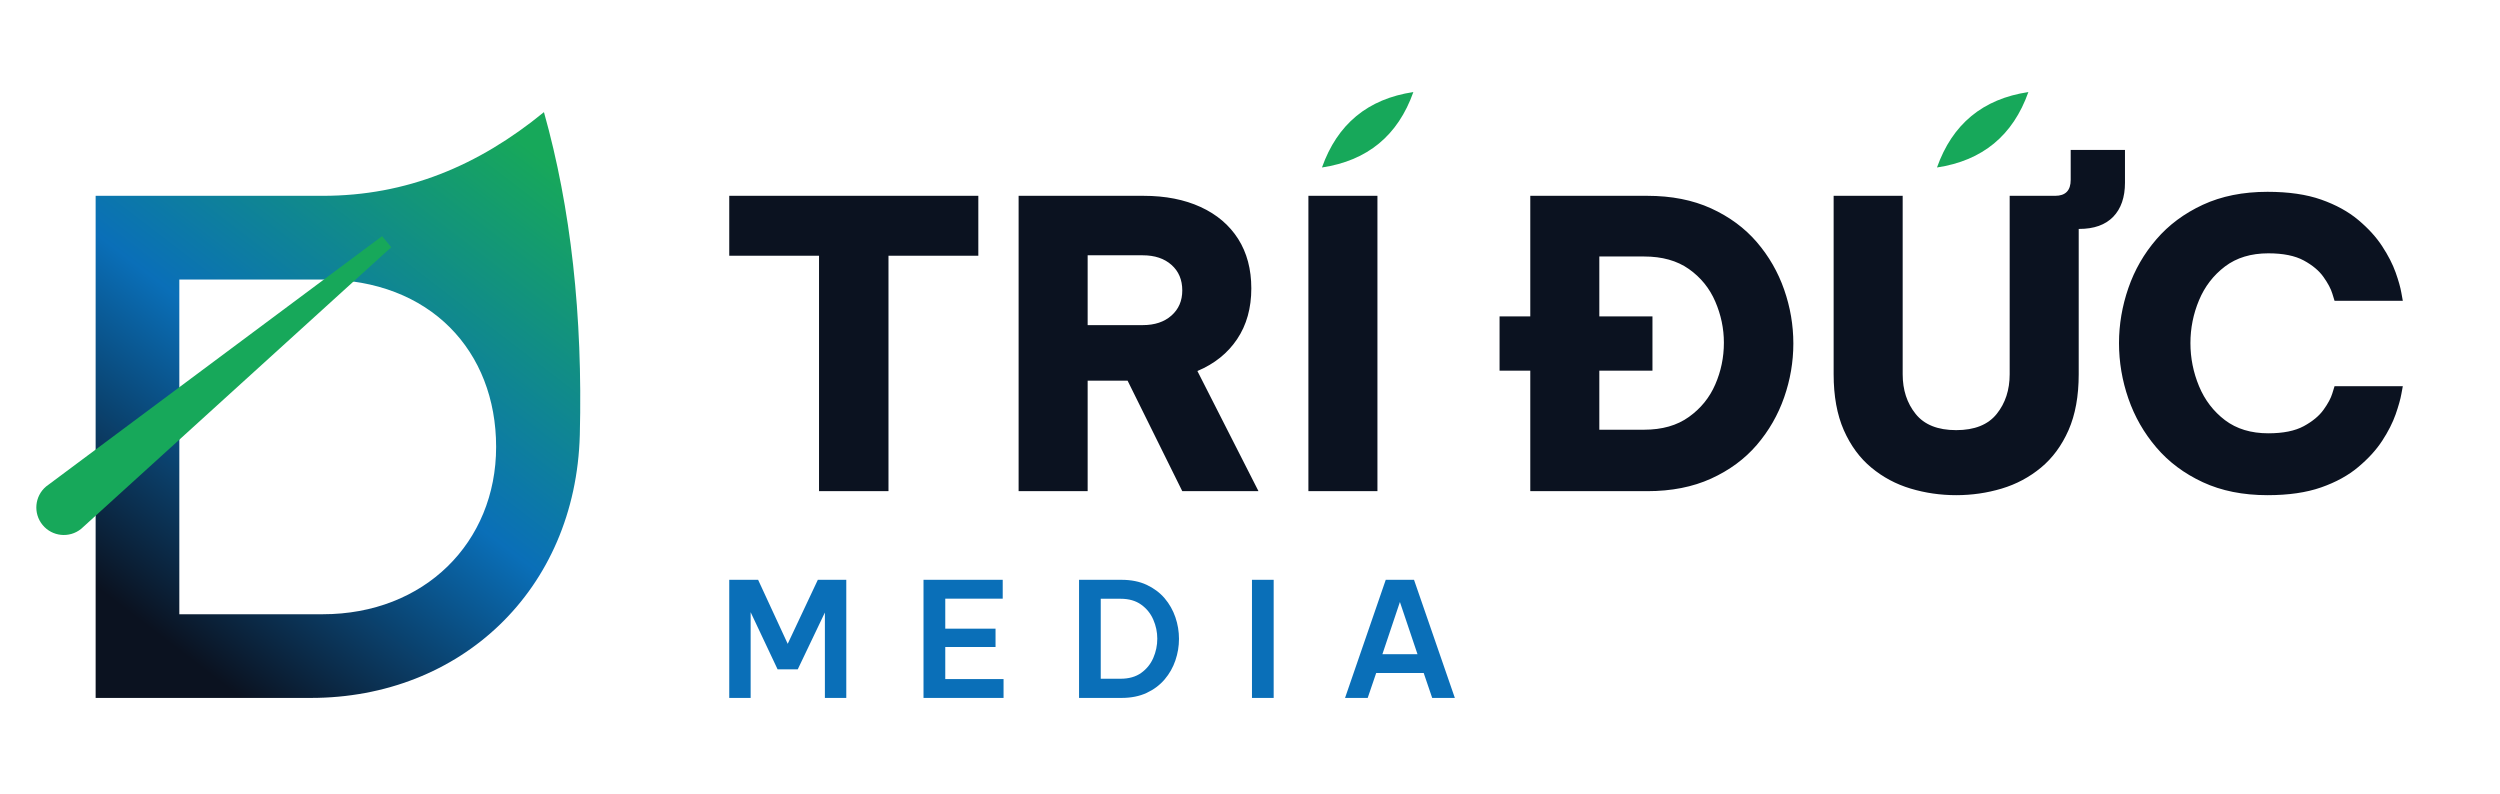
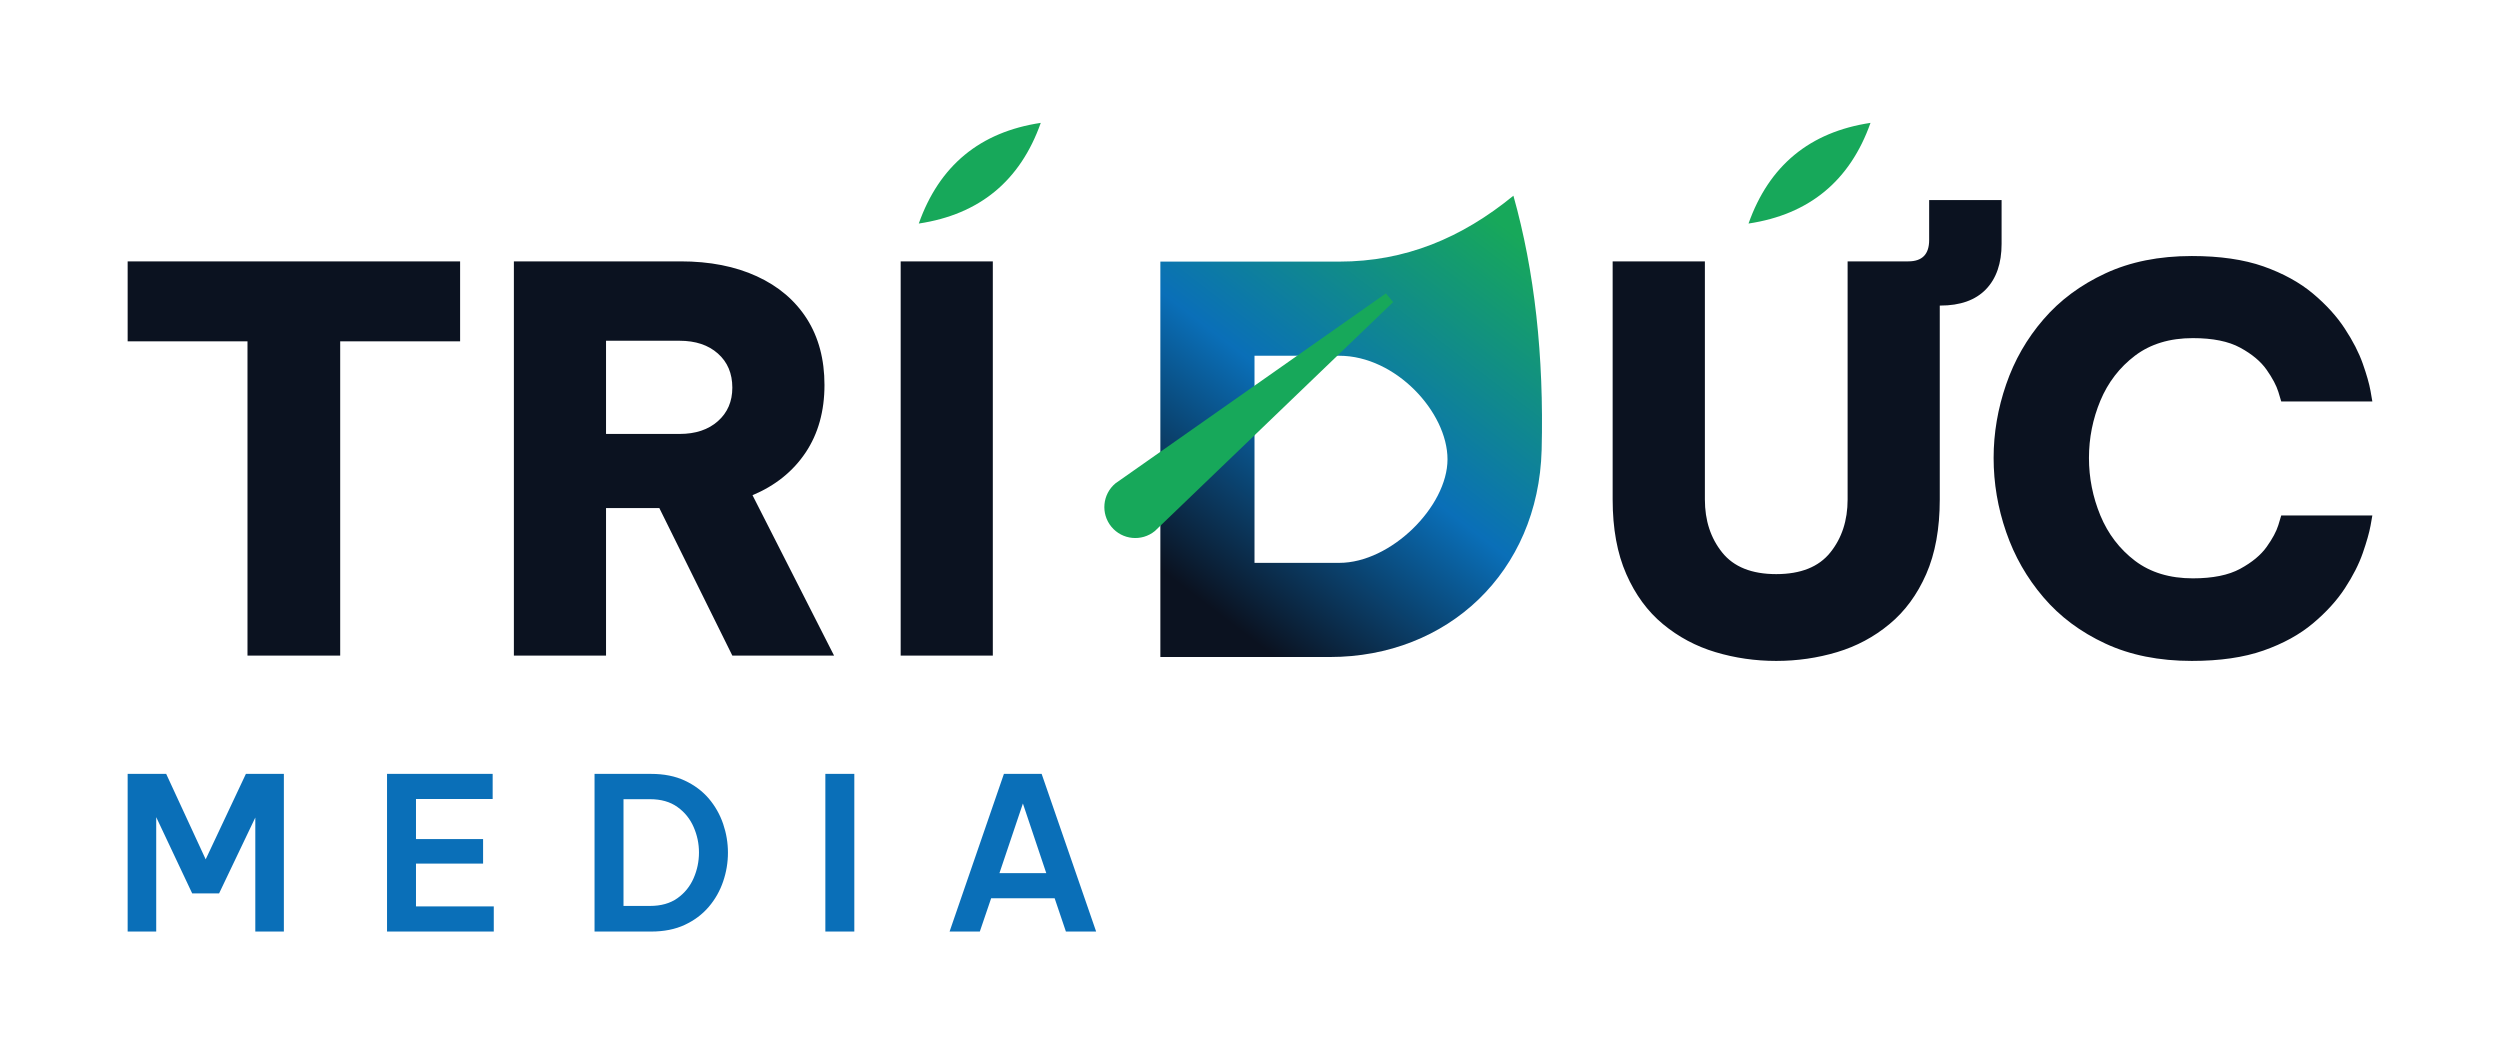
- <svg xmlns="http://www.w3.org/2000/svg" viewBox="6 -14.76 418.24 132.76" role="img" aria-label="Trí Đức Media">
+ <svg xmlns="http://www.w3.org/2000/svg" viewBox="-13.53 -14.76 313.35 132.76" role="img" aria-label="Trí Đức Media">
  <defs>
    <linearGradient id="h-color-g" gradientUnits="userSpaceOnUse" x1="22" y1="102" x2="97" y2="4">
      <stop offset="0.12" stop-color="#0B1220" />
      <stop offset="0.5" stop-color="#0A6FB8" />
      <stop offset="0.95" stop-color="#17A85A" />
    </linearGradient>
  </defs>
-   <path fill="url(#h-color-g)" fill-rule="evenodd" d="M22 18H60C74 18 86 13 97 4C101.5 20 103.5 38 103 58C102.3 84 83 102 58 102H22ZM36 32H60C78 32 89 44 89 60C89 76 77 88 60 88H36Z" />
-   <path fill="#17A85A" d="M19.57 73.72L71.45 26.6L69.92 24.75L13.72 66.62A4.6 4.6 0 0 0 19.57 73.72Z" />
-   <path fill="#0B1220" d="M154.64 67.41L143.02 67.41L143.02 28.02L128 28.02L128 18.00L169.67 18.00L169.67 28.02L154.64 28.02L154.64 67.41ZM187.96 67.41L176.41 67.41L176.41 18.00L197.31 18.00Q202.79 18.00 206.86 19.87Q210.93 21.74 213.14 25.21Q215.34 28.68 215.34 33.49L215.34 33.49Q215.34 38.43 212.97 41.97Q210.60 45.51 206.32 47.31L206.32 47.31L216.54 67.41L203.79 67.41L194.64 48.92L187.96 48.92L187.96 67.41ZM197.18 27.95L197.18 27.95L187.96 27.95L187.96 39.63L197.18 39.63Q200.18 39.63 201.98 38.03Q203.79 36.43 203.79 33.83L203.79 33.83Q203.79 31.15 201.98 29.55Q200.18 27.95 197.18 27.95ZM236.44 67.41L224.89 67.41L224.89 18.00L236.44 18.00L236.44 67.41ZM281.58 67.41L262.01 67.41L262.01 47.25L256.87 47.25L256.87 38.17L262.01 38.17L262.01 18.00L281.58 18.00Q287.65 18.00 292.26 20.10Q296.87 22.21 299.91 25.75Q302.94 29.28 304.48 33.69Q306.02 38.10 306.02 42.71L306.02 42.71Q306.02 47.31 304.48 51.72Q302.94 56.13 299.91 59.67Q296.87 63.21 292.26 65.31Q287.65 67.41 281.58 67.41L281.58 67.41ZM282.45 38.17L282.45 47.25L273.56 47.25L273.56 57.13L281.04 57.13Q285.58 57.13 288.55 54.99Q291.53 52.86 292.96 49.55Q294.40 46.24 294.40 42.57L294.40 42.57Q294.40 39.03 292.96 35.69Q291.53 32.36 288.55 30.25Q285.58 28.15 281.04 28.15L281.04 28.15L273.56 28.15L273.56 38.17L282.45 38.17ZM333.26 68.08L333.26 68.08Q329.32 68.08 325.65 66.98Q321.97 65.88 319.07 63.47Q316.17 61.07 314.46 57.20Q312.76 53.32 312.76 47.85L312.76 47.85L312.76 18.00L324.31 18.00L324.31 47.85Q324.31 51.79 326.48 54.49Q328.65 57.20 333.26 57.20L333.26 57.20Q337.87 57.20 340.04 54.49Q342.21 51.79 342.21 47.85L342.21 47.85L342.21 18.00L349.82 18.00Q352.42 18.00 352.42 15.33L352.42 15.33L352.42 10.32L361.50 10.32L361.50 15.80Q361.50 19.47 359.53 21.51Q357.56 23.54 353.83 23.54L353.83 23.54L353.76 23.54L353.76 47.85Q353.76 53.32 352.06 57.20Q350.35 61.07 347.45 63.47Q344.54 65.88 340.87 66.98Q337.20 68.08 333.26 68.08ZM385.34 68.08L385.34 68.08Q379.20 68.08 374.52 65.91Q369.85 63.74 366.75 60.10Q363.64 56.46 362.07 51.92Q360.50 47.38 360.50 42.64L360.50 42.64Q360.50 37.97 362.07 33.42Q363.64 28.88 366.75 25.28Q369.85 21.67 374.52 19.50Q379.20 17.33 385.34 17.33L385.34 17.33Q390.62 17.33 394.32 18.63Q398.03 19.94 400.53 22.04Q403.04 24.14 404.54 26.45Q406.04 28.75 406.78 30.82Q407.51 32.89 407.74 34.23Q407.98 35.56 407.98 35.56L407.98 35.56L396.56 35.56Q396.56 35.56 396.19 34.36Q395.83 33.16 394.72 31.59Q393.62 30.02 391.42 28.82Q389.21 27.62 385.48 27.62L385.48 27.62Q381.14 27.62 378.23 29.82Q375.33 32.02 373.89 35.46Q372.45 38.90 372.45 42.64L372.45 42.64Q372.45 46.38 373.89 49.85Q375.33 53.32 378.23 55.53Q381.14 57.73 385.48 57.73L385.48 57.73Q389.21 57.73 391.42 56.53Q393.62 55.33 394.72 53.79Q395.83 52.25 396.19 51.05Q396.56 49.85 396.56 49.85L396.56 49.85L407.98 49.85Q407.98 49.85 407.74 51.15Q407.51 52.45 406.78 54.56Q406.04 56.66 404.54 58.97Q403.04 61.27 400.53 63.37Q398.03 65.48 394.32 66.78Q390.62 68.08 385.34 68.08Z" />
-   <path fill="#17A85A" d="M227.16 13.26Q238.59 11.54 242.45 0.64Q231.02 2.36 227.16 13.26ZM330.05 13.26Q341.48 11.54 345.34 0.64Q333.91 2.36 330.05 13.26Z" />
-   <path fill="#0A6FB8" d="M131.58 102.00L128 102.00L128 82.24L132.83 82.24L137.78 92.95L142.82 82.24L147.58 82.24L147.58 102.00L144.00 102.00L144.00 87.71L139.46 97.22L136.09 97.22L131.58 87.66L131.58 102.00ZM173.89 102.00L160.50 102.00L160.50 82.24L173.75 82.24L173.75 85.39L164.14 85.39L164.14 90.41L172.55 90.41L172.55 93.48L164.14 93.48L164.14 98.85L173.89 98.85L173.89 102.00ZM193.62 102.00L186.52 102.00L186.52 82.24L193.62 82.24Q196.03 82.24 197.83 83.08Q199.63 83.92 200.84 85.33Q202.04 86.75 202.64 88.51Q203.24 90.27 203.24 92.12L203.24 92.12Q203.24 93.96 202.64 95.72Q202.04 97.49 200.84 98.90Q199.63 100.32 197.83 101.16Q196.03 102.00 193.62 102.00L193.62 102.00ZM193.46 85.41L193.46 85.41L190.15 85.41L190.15 98.79L193.46 98.79Q195.55 98.79 196.91 97.82Q198.27 96.85 198.94 95.31Q199.61 93.77 199.61 92.09L199.61 92.09Q199.61 90.43 198.94 88.90Q198.27 87.36 196.91 86.39Q195.55 85.41 193.46 85.41ZM219.08 102.00L215.45 102.00L215.45 82.24L219.08 82.24L219.08 102.00ZM234.81 102.00L231.02 102.00L237.83 82.24L242.56 82.24L249.39 102.00L245.60 102.00L244.18 97.83L236.23 97.83L234.81 102.00ZM240.20 85.95L237.27 94.68L243.14 94.68L240.20 85.95Z" />
+   <path fill="#0B1220" d="M29.11 67.41L17.49 67.41L17.49 28.02L2.47 28.02L2.47 18.00L44.14 18.00L44.14 28.02L29.11 28.02L29.11 67.41ZM62.43 67.41L50.88 67.41L50.88 18.00L71.78 18.00Q77.26 18.00 81.33 19.87Q85.40 21.74 87.61 25.21Q89.81 28.68 89.81 33.49L89.81 33.49Q89.81 38.43 87.44 41.97Q85.07 45.51 80.79 47.31L80.79 47.31L91.01 67.41L78.26 67.41L69.11 48.92L62.43 48.92L62.43 67.41ZM71.65 27.95L71.65 27.95L62.43 27.95L62.43 39.63L71.65 39.63Q74.65 39.63 76.45 38.03Q78.26 36.43 78.26 33.83L78.26 33.83Q78.26 31.15 76.45 29.55Q74.65 27.95 71.65 27.95ZM110.91 67.41L99.36 67.41L99.36 18.00L110.91 18.00L110.91 67.41ZM209.10 68.08L209.10 68.08Q205.16 68.08 201.49 66.98Q197.82 65.88 194.91 63.47Q192.01 61.07 190.31 57.20Q188.60 53.32 188.60 47.85L188.60 47.85L188.60 18.00L200.16 18.00L200.16 47.85Q200.16 51.79 202.33 54.49Q204.50 57.20 209.10 57.20L209.10 57.20Q213.71 57.20 215.88 54.49Q218.05 51.79 218.05 47.85L218.05 47.85L218.05 18.00L225.66 18.00Q228.27 18.00 228.27 15.33L228.27 15.33L228.27 10.32L237.35 10.32L237.35 15.80Q237.35 19.47 235.38 21.51Q233.41 23.54 229.67 23.54L229.67 23.54L229.60 23.54L229.60 47.85Q229.60 53.32 227.90 57.20Q226.20 61.07 223.29 63.47Q220.39 65.88 216.72 66.98Q213.04 68.08 209.10 68.08ZM261.19 68.08L261.19 68.08Q255.04 68.08 250.37 65.91Q245.69 63.74 242.59 60.10Q239.48 56.46 237.92 51.92Q236.35 47.38 236.35 42.64L236.35 42.64Q236.35 37.97 237.92 33.42Q239.48 28.88 242.59 25.28Q245.69 21.67 250.37 19.50Q255.04 17.33 261.19 17.33L261.19 17.33Q266.46 17.33 270.17 18.63Q273.87 19.94 276.38 22.04Q278.88 24.14 280.38 26.45Q281.89 28.75 282.62 30.82Q283.35 32.89 283.59 34.23Q283.82 35.56 283.82 35.56L283.82 35.56L272.40 35.56Q272.40 35.56 272.04 34.36Q271.67 33.16 270.57 31.59Q269.47 30.02 267.26 28.82Q265.06 27.62 261.32 27.62L261.32 27.62Q256.98 27.62 254.07 29.82Q251.17 32.02 249.73 35.46Q248.30 38.90 248.30 42.64L248.30 42.64Q248.30 46.38 249.73 49.85Q251.17 53.32 254.07 55.53Q256.98 57.73 261.32 57.73L261.32 57.73Q265.06 57.73 267.26 56.53Q269.47 55.33 270.57 53.79Q271.67 52.25 272.04 51.05Q272.40 49.85 272.40 49.85L272.40 49.85L283.82 49.85Q283.82 49.85 283.59 51.15Q283.35 52.45 282.62 54.56Q281.89 56.66 280.38 58.97Q278.88 61.27 276.38 63.37Q273.87 65.48 270.17 66.78Q266.46 68.08 261.19 68.08Z" />
+   <g transform="translate(118.93 7.41) scale(0.59)">
+     <path fill="url(#h-color-g)" fill-rule="evenodd" d="M22 18H60C74 18 86 13 97 4C101.5 20 103.5 38 103 58C102.3 84 83 102 58 102H22ZM42 38H60C72 38 83 50 83 60C83 70 71 82 60 82H42Z" />
+     <path fill="#17A85A" d="M20.83 75.24L71.45 26.6L69.92 24.75L12.47 65.1A6.571 6.571 0 0 0 20.83 75.24Z" />
+   </g>
+   <path fill="#17A85A" d="M101.63 13.26Q113.06 11.54 116.92 0.64Q105.49 2.36 101.63 13.26ZM205.63 13.26Q217.06 11.54 220.92 0.64Q209.49 2.36 205.63 13.26Z" />
+   <path fill="#0A6FB8" d="M6.05 102.00L2.47 102.00L2.47 82.24L7.30 82.24L12.25 92.95L17.29 82.24L22.05 82.24L22.05 102.00L18.47 102.00L18.47 87.71L13.93 97.22L10.56 97.22L6.05 87.66L6.05 102.00ZM48.36 102.00L34.98 102.00L34.98 82.24L48.22 82.24L48.22 85.39L38.61 85.39L38.61 90.41L47.02 90.41L47.02 93.48L38.61 93.48L38.61 98.85L48.36 98.85L48.36 102.00ZM68.09 102.00L60.99 102.00L60.99 82.24L68.09 82.24Q70.50 82.24 72.30 83.08Q74.10 83.92 75.31 85.33Q76.51 86.75 77.11 88.51Q77.71 90.27 77.71 92.12L77.71 92.12Q77.71 93.96 77.11 95.72Q76.51 97.49 75.31 98.90Q74.10 100.32 72.30 101.16Q70.50 102.00 68.09 102.00L68.09 102.00ZM67.93 85.41L67.93 85.41L64.62 85.41L64.62 98.79L67.93 98.79Q70.02 98.79 71.38 97.82Q72.74 96.85 73.41 95.31Q74.08 93.77 74.08 92.09L74.08 92.09Q74.08 90.43 73.41 88.90Q72.74 87.36 71.38 86.39Q70.02 85.41 67.93 85.41ZM93.55 102.00L89.92 102.00L89.92 82.24L93.55 82.24L93.55 102.00ZM109.28 102.00L105.49 102.00L112.30 82.24L117.03 82.24L123.86 102.00L120.07 102.00L118.66 97.83L110.70 97.83L109.28 102.00ZM114.68 85.95L111.74 94.68L117.61 94.68L114.68 85.95Z" />
</svg>
